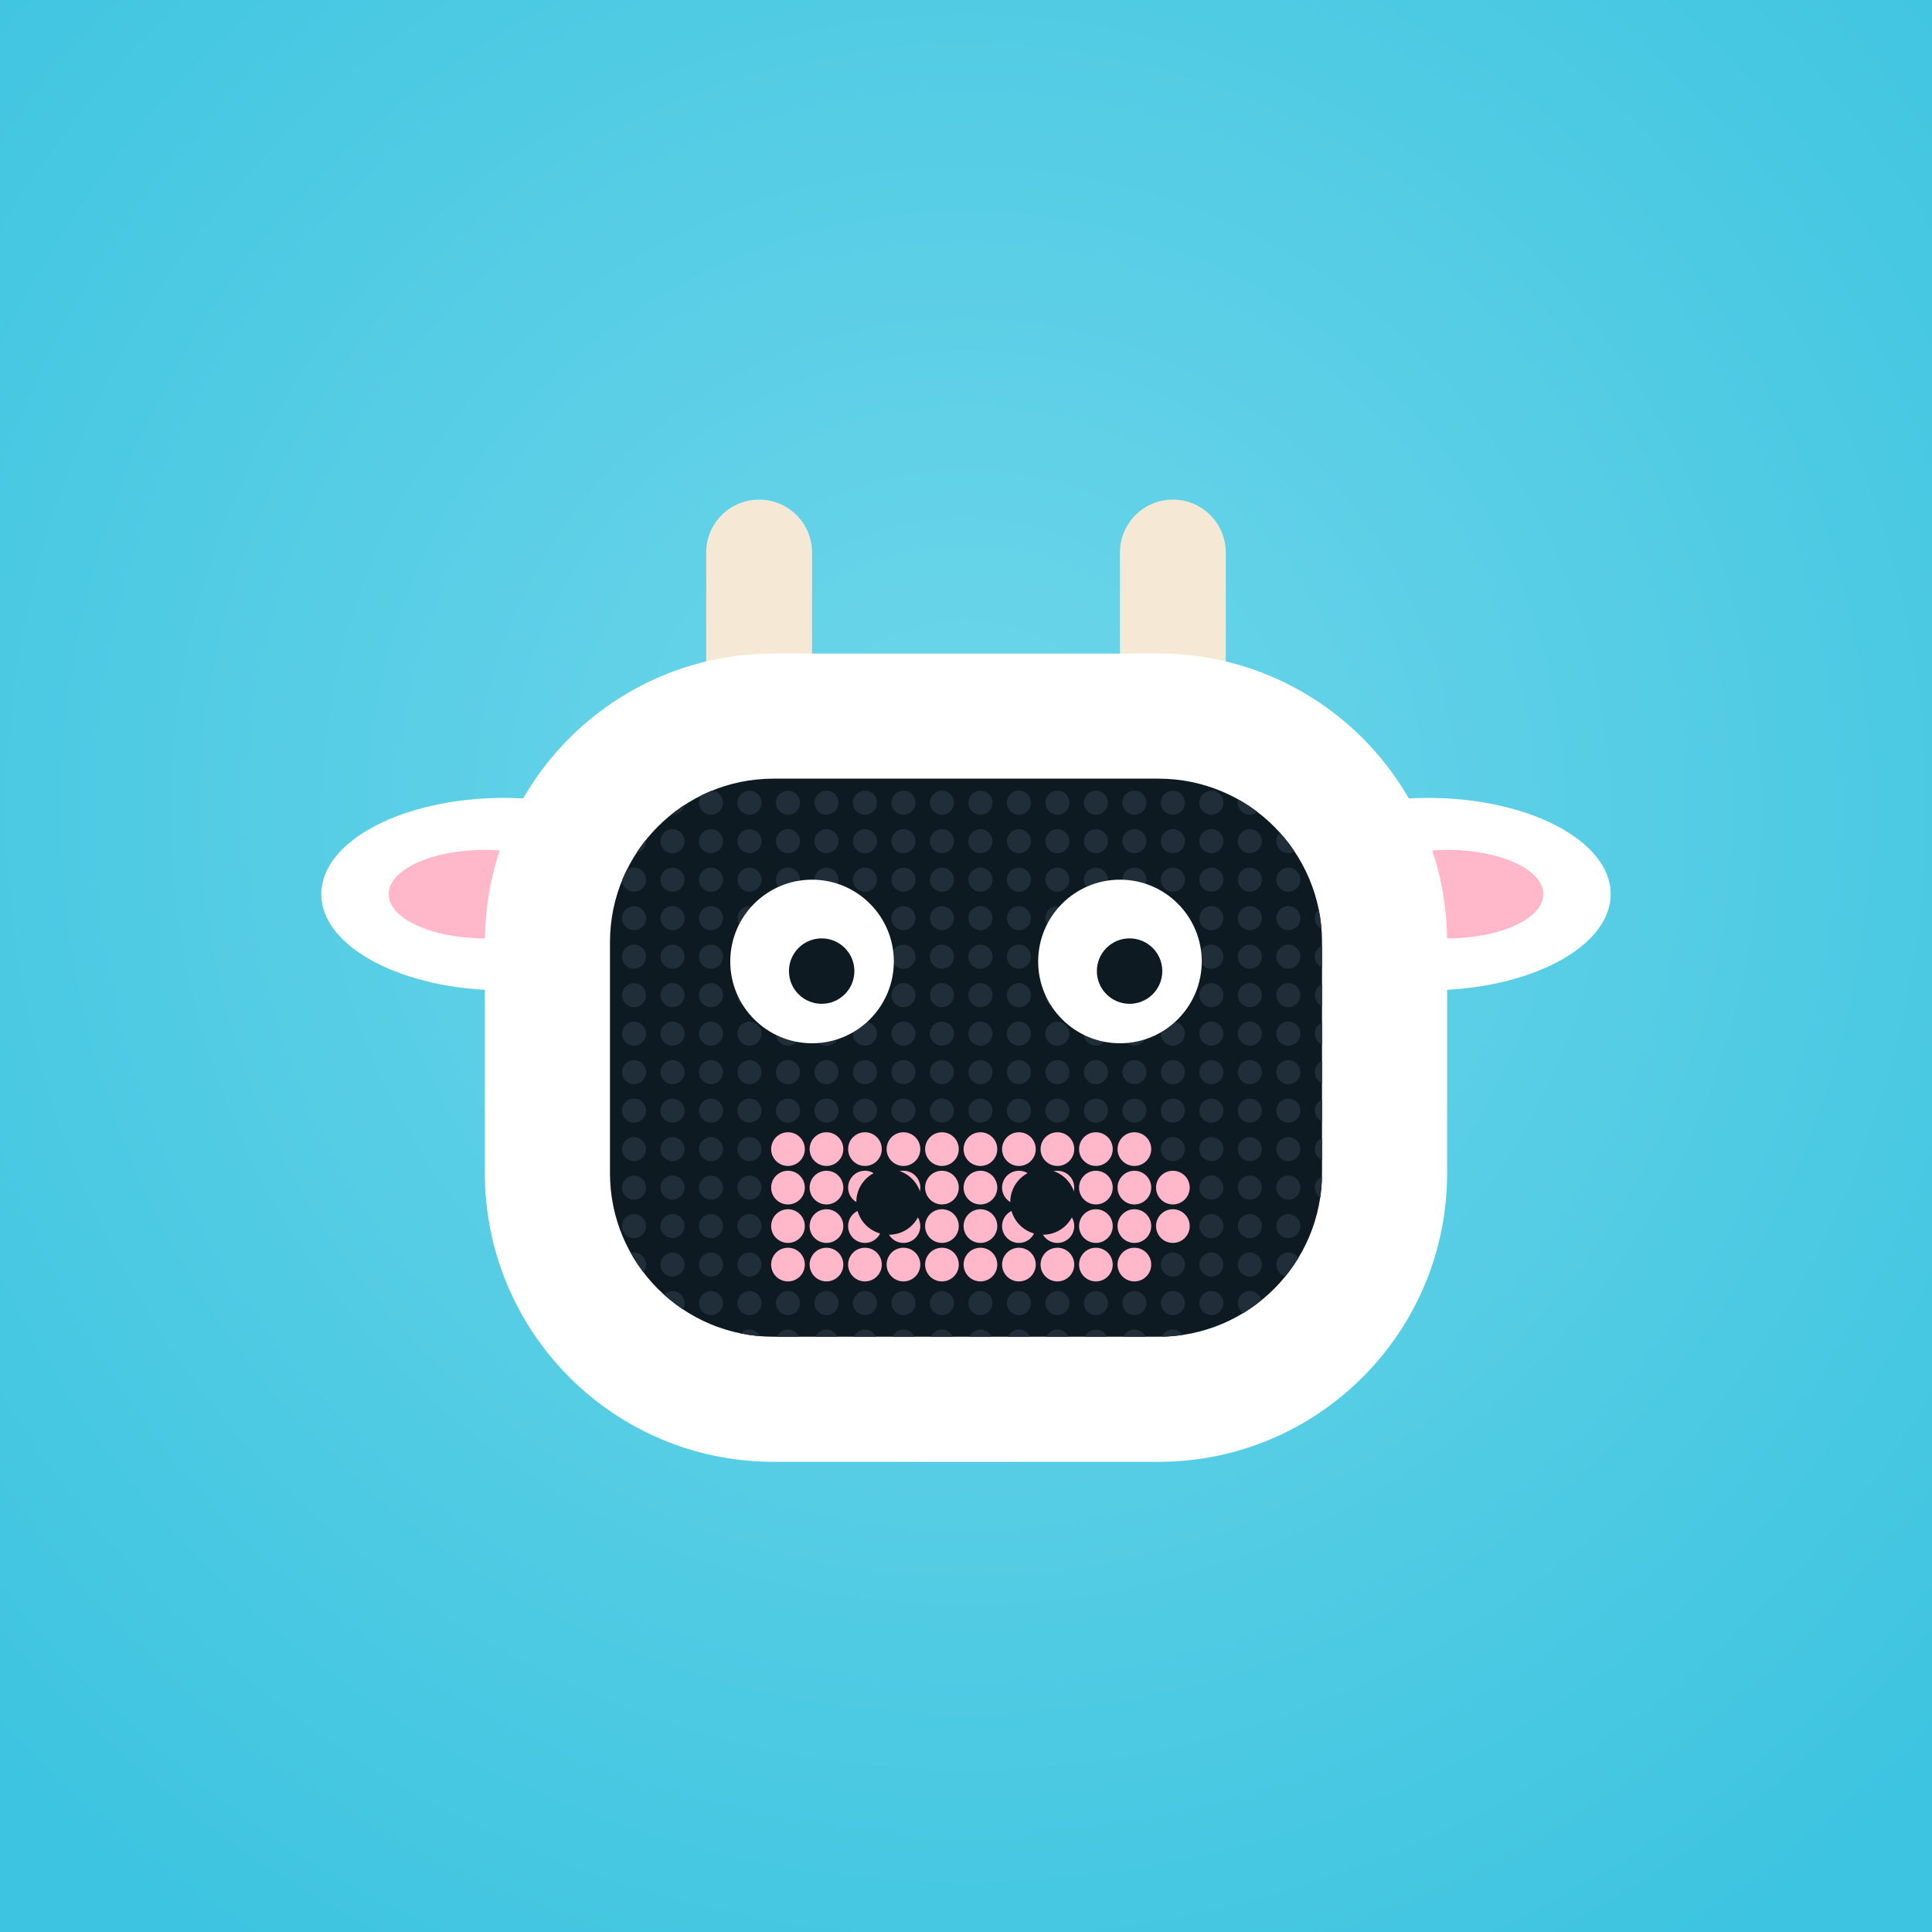
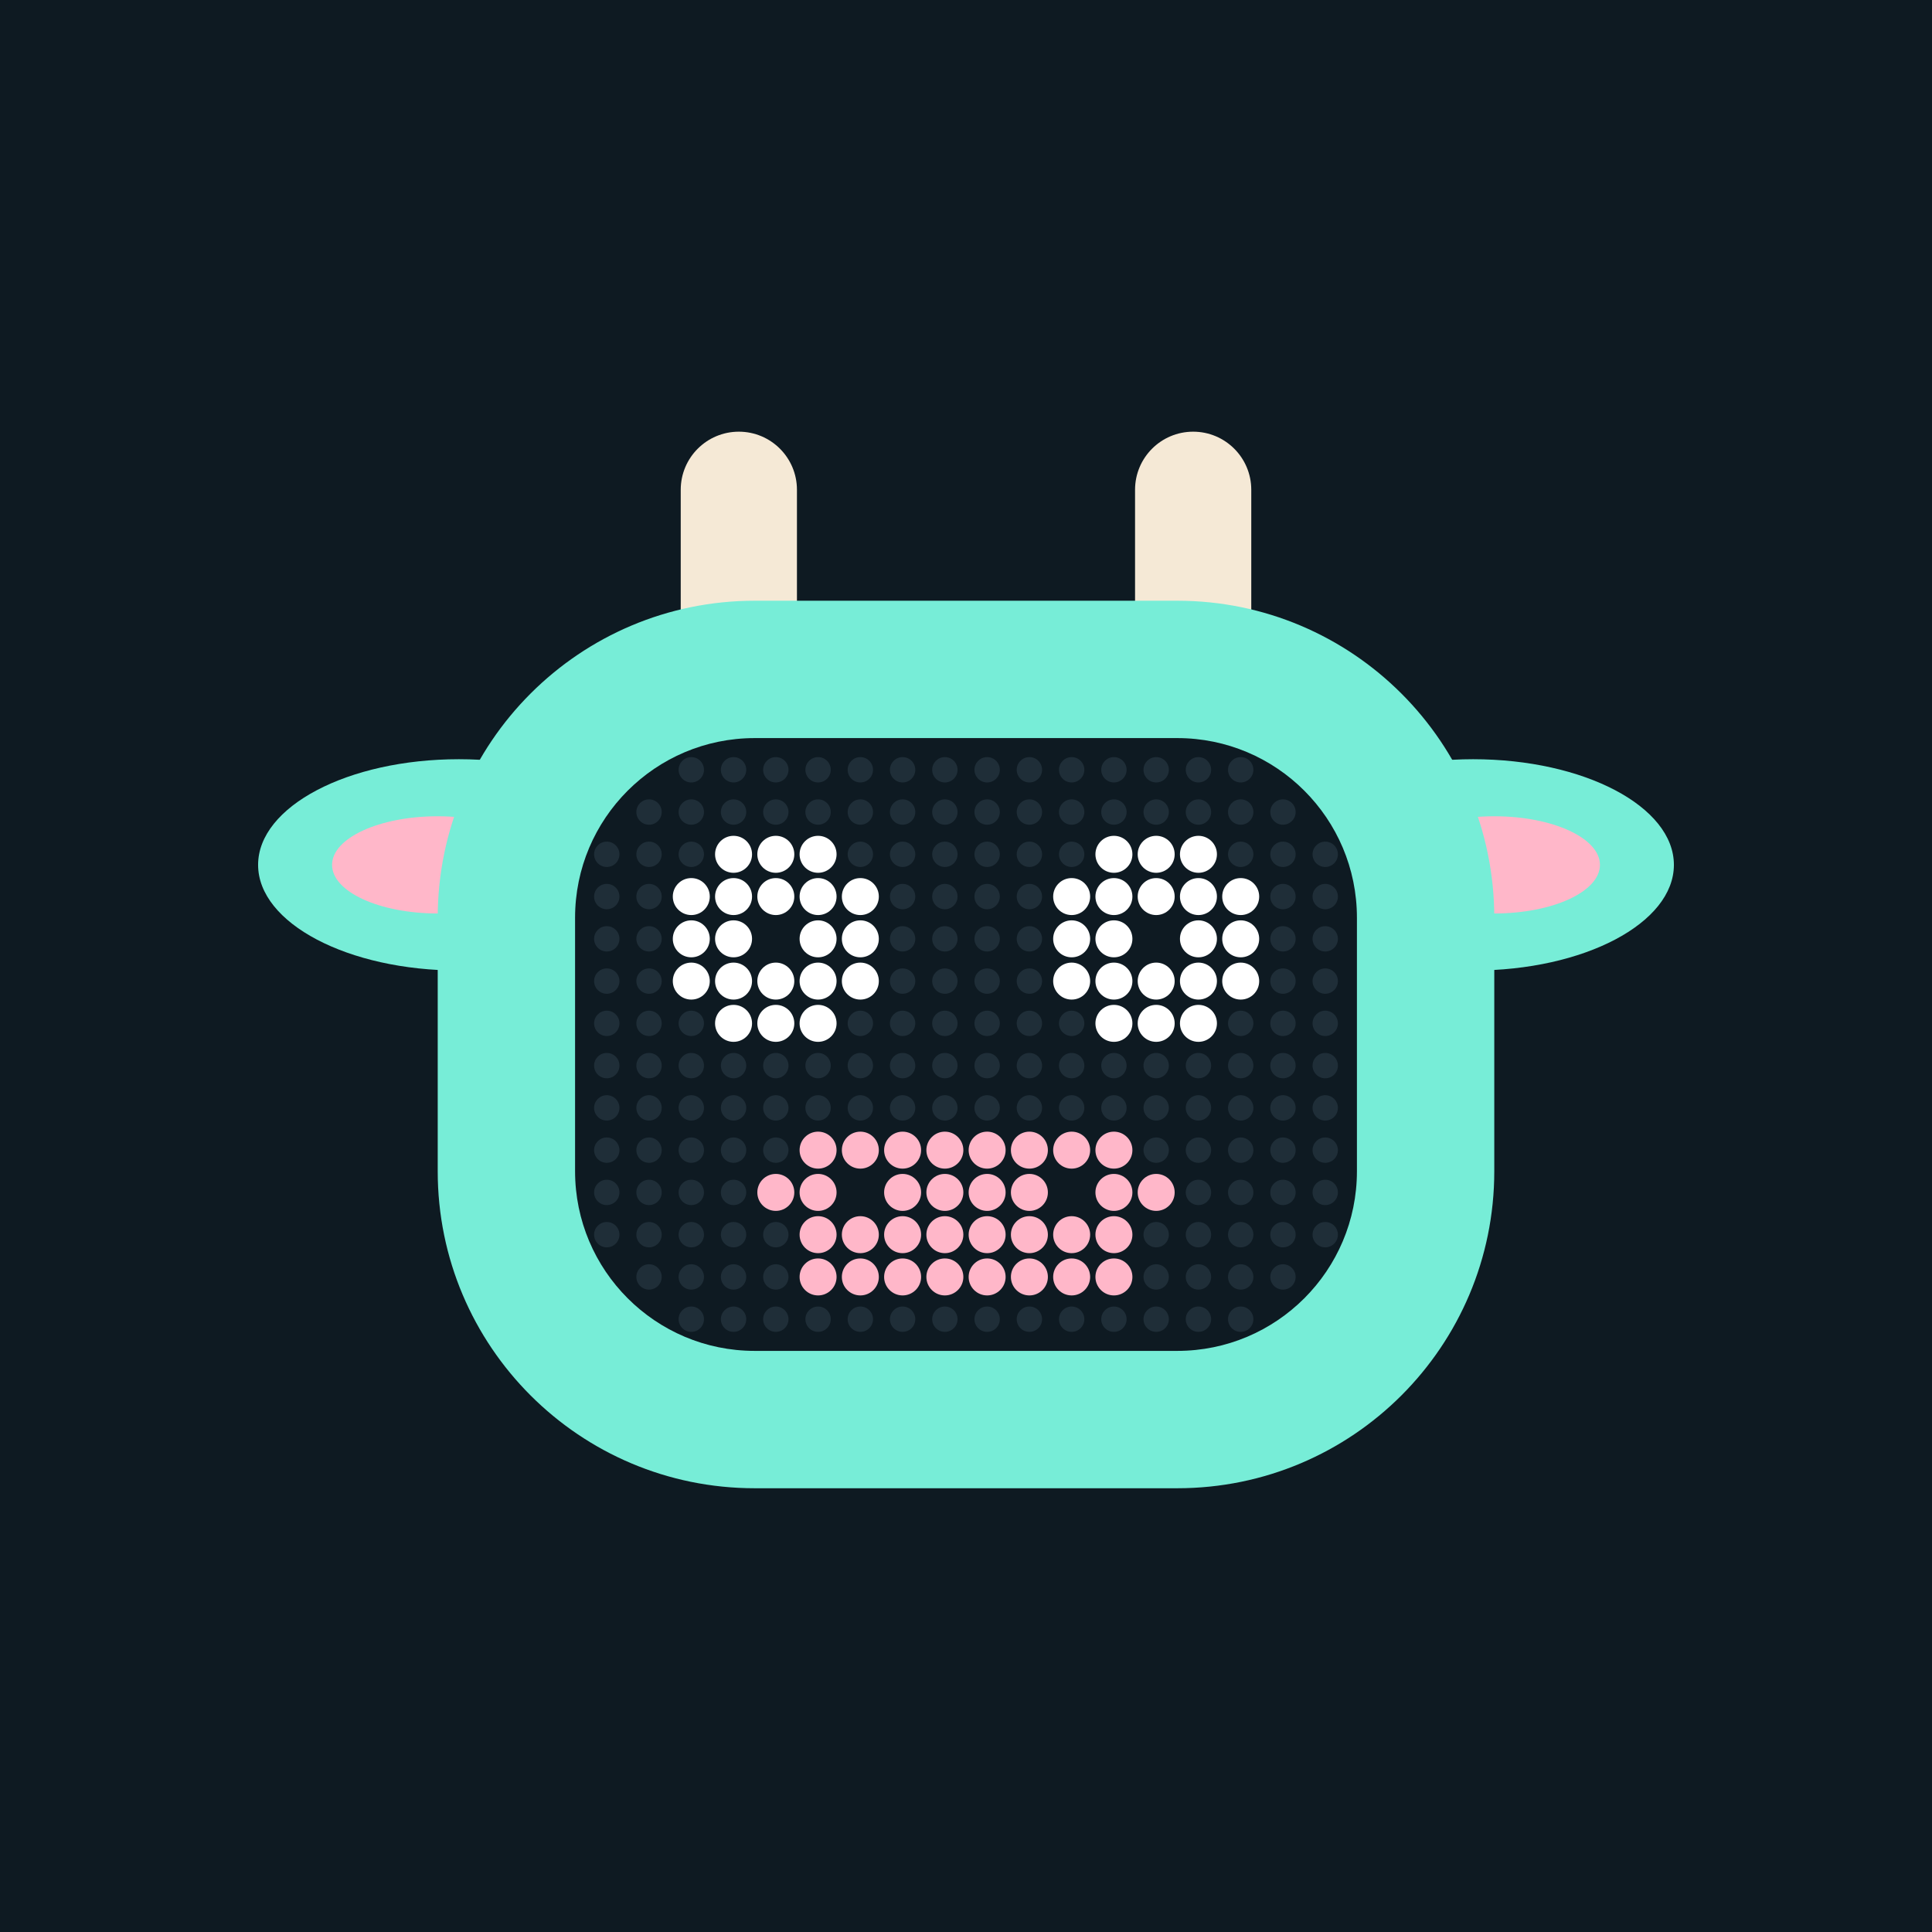
<svg xmlns="http://www.w3.org/2000/svg" viewBox="0 0 1024 1024" width="1024" height="1024">
-   <defs>
-     <radialGradient id="g" cx="50%" cy="42%" r="70%">
-       <stop offset="0" stop-color="#6ED6EA" />
-       <stop offset="1" stop-color="#3DC4E0" />
-     </radialGradient>
-   </defs>
-   <rect width="1024" height="1024" fill="url(#g)" />
-   <g transform="translate(165.20,244.40) scale(5.1)">
+   <rect width="1024" height="1024" fill="#0E1A22" />
+   <g transform="translate(131.20,206.40) scale(5.6)">
    <rect x="41" y="4" width="11" height="24" rx="5.5" fill="#F5E9D6" />
    <rect x="84" y="4" width="11" height="24" rx="5.5" fill="#F5E9D6" />
-     <ellipse cx="20" cy="45" rx="19" ry="10" fill="#FFFFFF" />
+     <ellipse cx="20" cy="45" rx="19" ry="10" fill="#77EDD7" />
    <ellipse cx="18" cy="45" rx="10" ry="4.6" fill="#FFB7C9" />
-     <ellipse cx="116" cy="45" rx="19" ry="10" fill="#FFFFFF" />
+     <ellipse cx="116" cy="45" rx="19" ry="10" fill="#77EDD7" />
    <ellipse cx="118" cy="45" rx="10" ry="4.6" fill="#FFB7C9" />
-     <rect x="18" y="20" width="100" height="84" rx="30" fill="#FFFFFF" />
-     <clipPath id="f">
-       <rect x="31" y="33" width="74" height="58" rx="17" />
-     </clipPath>
+     <rect x="18" y="20" width="100" height="84" rx="30" fill="#77EDD7" />
    <rect x="31" y="33" width="74" height="58" rx="17" fill="#0E1A22" />
-     <g clip-path="url(#f)">
-       <circle cx="33.5" cy="35.5" r="1.25" fill="#1F2E38" />
-       <circle cx="37.5" cy="35.5" r="1.25" fill="#1F2E38" />
-       <circle cx="41.5" cy="35.5" r="1.25" fill="#1F2E38" />
-       <circle cx="45.5" cy="35.5" r="1.25" fill="#1F2E38" />
-       <circle cx="49.5" cy="35.5" r="1.25" fill="#1F2E38" />
-       <circle cx="53.5" cy="35.5" r="1.25" fill="#1F2E38" />
-       <circle cx="57.5" cy="35.5" r="1.25" fill="#1F2E38" />
-       <circle cx="61.5" cy="35.5" r="1.25" fill="#1F2E38" />
-       <circle cx="65.5" cy="35.5" r="1.25" fill="#1F2E38" />
-       <circle cx="69.5" cy="35.5" r="1.25" fill="#1F2E38" />
-       <circle cx="73.5" cy="35.5" r="1.25" fill="#1F2E38" />
-       <circle cx="77.5" cy="35.5" r="1.25" fill="#1F2E38" />
-       <circle cx="81.5" cy="35.5" r="1.25" fill="#1F2E38" />
-       <circle cx="85.5" cy="35.5" r="1.25" fill="#1F2E38" />
-       <circle cx="89.5" cy="35.5" r="1.25" fill="#1F2E38" />
-       <circle cx="93.5" cy="35.5" r="1.25" fill="#1F2E38" />
-       <circle cx="97.5" cy="35.5" r="1.25" fill="#1F2E38" />
-       <circle cx="101.5" cy="35.5" r="1.25" fill="#1F2E38" />
-       <circle cx="105.5" cy="35.5" r="1.25" fill="#1F2E38" />
-       <circle cx="33.5" cy="39.5" r="1.25" fill="#1F2E38" />
-       <circle cx="37.5" cy="39.5" r="1.25" fill="#1F2E38" />
-       <circle cx="41.5" cy="39.5" r="1.25" fill="#1F2E38" />
-       <circle cx="45.5" cy="39.5" r="1.25" fill="#1F2E38" />
-       <circle cx="49.5" cy="39.5" r="1.25" fill="#1F2E38" />
-       <circle cx="53.5" cy="39.5" r="1.25" fill="#1F2E38" />
-       <circle cx="57.5" cy="39.5" r="1.25" fill="#1F2E38" />
-       <circle cx="61.5" cy="39.5" r="1.25" fill="#1F2E38" />
-       <circle cx="65.5" cy="39.5" r="1.25" fill="#1F2E38" />
-       <circle cx="69.5" cy="39.5" r="1.25" fill="#1F2E38" />
-       <circle cx="73.5" cy="39.5" r="1.25" fill="#1F2E38" />
-       <circle cx="77.5" cy="39.5" r="1.25" fill="#1F2E38" />
-       <circle cx="81.5" cy="39.5" r="1.25" fill="#1F2E38" />
-       <circle cx="85.5" cy="39.5" r="1.25" fill="#1F2E38" />
-       <circle cx="89.5" cy="39.5" r="1.25" fill="#1F2E38" />
-       <circle cx="93.5" cy="39.5" r="1.25" fill="#1F2E38" />
-       <circle cx="97.5" cy="39.5" r="1.25" fill="#1F2E38" />
-       <circle cx="101.5" cy="39.5" r="1.25" fill="#1F2E38" />
-       <circle cx="105.5" cy="39.5" r="1.25" fill="#1F2E38" />
-       <circle cx="33.5" cy="43.5" r="1.25" fill="#1F2E38" />
-       <circle cx="37.5" cy="43.5" r="1.25" fill="#1F2E38" />
-       <circle cx="41.5" cy="43.5" r="1.25" fill="#1F2E38" />
-       <circle cx="45.5" cy="43.5" r="1.25" fill="#1F2E38" />
-       <circle cx="49.5" cy="43.5" r="1.25" fill="#1F2E38" />
-       <circle cx="53.5" cy="43.5" r="1.25" fill="#1F2E38" />
-       <circle cx="57.5" cy="43.5" r="1.25" fill="#1F2E38" />
-       <circle cx="61.5" cy="43.5" r="1.25" fill="#1F2E38" />
-       <circle cx="65.5" cy="43.5" r="1.25" fill="#1F2E38" />
-       <circle cx="69.5" cy="43.5" r="1.25" fill="#1F2E38" />
-       <circle cx="73.5" cy="43.5" r="1.25" fill="#1F2E38" />
-       <circle cx="77.5" cy="43.5" r="1.25" fill="#1F2E38" />
-       <circle cx="81.5" cy="43.5" r="1.25" fill="#1F2E38" />
-       <circle cx="85.5" cy="43.5" r="1.25" fill="#1F2E38" />
-       <circle cx="89.5" cy="43.5" r="1.25" fill="#1F2E38" />
-       <circle cx="93.5" cy="43.5" r="1.25" fill="#1F2E38" />
-       <circle cx="97.5" cy="43.5" r="1.25" fill="#1F2E38" />
-       <circle cx="101.5" cy="43.5" r="1.25" fill="#1F2E38" />
-       <circle cx="105.5" cy="43.5" r="1.25" fill="#1F2E38" />
-       <circle cx="33.5" cy="47.5" r="1.25" fill="#1F2E38" />
-       <circle cx="37.5" cy="47.5" r="1.25" fill="#1F2E38" />
-       <circle cx="41.5" cy="47.5" r="1.25" fill="#1F2E38" />
-       <circle cx="45.5" cy="47.5" r="1.25" fill="#1F2E38" />
-       <circle cx="49.5" cy="47.5" r="1.25" fill="#1F2E38" />
-       <circle cx="53.5" cy="47.5" r="1.25" fill="#1F2E38" />
-       <circle cx="57.5" cy="47.5" r="1.25" fill="#1F2E38" />
-       <circle cx="61.5" cy="47.5" r="1.25" fill="#1F2E38" />
-       <circle cx="65.5" cy="47.5" r="1.25" fill="#1F2E38" />
-       <circle cx="69.5" cy="47.5" r="1.25" fill="#1F2E38" />
-       <circle cx="73.5" cy="47.5" r="1.25" fill="#1F2E38" />
-       <circle cx="77.5" cy="47.5" r="1.25" fill="#1F2E38" />
-       <circle cx="81.5" cy="47.5" r="1.25" fill="#1F2E38" />
-       <circle cx="85.5" cy="47.5" r="1.25" fill="#1F2E38" />
-       <circle cx="89.5" cy="47.5" r="1.25" fill="#1F2E38" />
-       <circle cx="93.5" cy="47.5" r="1.25" fill="#1F2E38" />
-       <circle cx="97.5" cy="47.5" r="1.25" fill="#1F2E38" />
-       <circle cx="101.5" cy="47.5" r="1.25" fill="#1F2E38" />
-       <circle cx="105.5" cy="47.5" r="1.25" fill="#1F2E38" />
-       <circle cx="33.5" cy="51.5" r="1.25" fill="#1F2E38" />
-       <circle cx="37.5" cy="51.5" r="1.25" fill="#1F2E38" />
-       <circle cx="41.5" cy="51.5" r="1.25" fill="#1F2E38" />
-       <circle cx="45.5" cy="51.5" r="1.25" fill="#1F2E38" />
-       <circle cx="49.5" cy="51.5" r="1.25" fill="#1F2E38" />
-       <circle cx="53.5" cy="51.5" r="1.25" fill="#1F2E38" />
-       <circle cx="57.5" cy="51.5" r="1.25" fill="#1F2E38" />
-       <circle cx="61.5" cy="51.5" r="1.25" fill="#1F2E38" />
-       <circle cx="65.5" cy="51.5" r="1.25" fill="#1F2E38" />
-       <circle cx="69.5" cy="51.5" r="1.25" fill="#1F2E38" />
-       <circle cx="73.5" cy="51.5" r="1.25" fill="#1F2E38" />
-       <circle cx="77.5" cy="51.5" r="1.25" fill="#1F2E38" />
-       <circle cx="81.5" cy="51.5" r="1.25" fill="#1F2E38" />
-       <circle cx="85.5" cy="51.5" r="1.25" fill="#1F2E38" />
-       <circle cx="89.5" cy="51.5" r="1.25" fill="#1F2E38" />
-       <circle cx="93.5" cy="51.5" r="1.25" fill="#1F2E38" />
-       <circle cx="97.5" cy="51.5" r="1.25" fill="#1F2E38" />
-       <circle cx="101.5" cy="51.5" r="1.25" fill="#1F2E38" />
-       <circle cx="105.5" cy="51.5" r="1.25" fill="#1F2E38" />
-       <circle cx="33.5" cy="55.5" r="1.25" fill="#1F2E38" />
-       <circle cx="37.5" cy="55.5" r="1.25" fill="#1F2E38" />
-       <circle cx="41.5" cy="55.5" r="1.25" fill="#1F2E38" />
-       <circle cx="45.5" cy="55.5" r="1.25" fill="#1F2E38" />
-       <circle cx="49.5" cy="55.5" r="1.25" fill="#1F2E38" />
-       <circle cx="53.5" cy="55.5" r="1.25" fill="#1F2E38" />
-       <circle cx="57.5" cy="55.5" r="1.25" fill="#1F2E38" />
-       <circle cx="61.5" cy="55.5" r="1.25" fill="#1F2E38" />
-       <circle cx="65.5" cy="55.5" r="1.25" fill="#1F2E38" />
-       <circle cx="69.5" cy="55.5" r="1.25" fill="#1F2E38" />
-       <circle cx="73.5" cy="55.5" r="1.25" fill="#1F2E38" />
-       <circle cx="77.5" cy="55.5" r="1.25" fill="#1F2E38" />
-       <circle cx="81.5" cy="55.5" r="1.25" fill="#1F2E38" />
-       <circle cx="85.5" cy="55.5" r="1.25" fill="#1F2E38" />
-       <circle cx="89.5" cy="55.5" r="1.25" fill="#1F2E38" />
-       <circle cx="93.5" cy="55.5" r="1.25" fill="#1F2E38" />
-       <circle cx="97.5" cy="55.5" r="1.25" fill="#1F2E38" />
-       <circle cx="101.5" cy="55.5" r="1.25" fill="#1F2E38" />
-       <circle cx="105.5" cy="55.5" r="1.25" fill="#1F2E38" />
-       <circle cx="33.5" cy="59.5" r="1.25" fill="#1F2E38" />
-       <circle cx="37.5" cy="59.5" r="1.25" fill="#1F2E38" />
-       <circle cx="41.5" cy="59.5" r="1.25" fill="#1F2E38" />
-       <circle cx="45.5" cy="59.5" r="1.25" fill="#1F2E38" />
-       <circle cx="49.5" cy="59.5" r="1.25" fill="#1F2E38" />
-       <circle cx="53.5" cy="59.5" r="1.25" fill="#1F2E38" />
-       <circle cx="57.5" cy="59.5" r="1.25" fill="#1F2E38" />
-       <circle cx="61.5" cy="59.5" r="1.25" fill="#1F2E38" />
-       <circle cx="65.5" cy="59.5" r="1.25" fill="#1F2E38" />
-       <circle cx="69.5" cy="59.5" r="1.25" fill="#1F2E38" />
-       <circle cx="73.5" cy="59.5" r="1.25" fill="#1F2E38" />
-       <circle cx="77.5" cy="59.5" r="1.25" fill="#1F2E38" />
-       <circle cx="81.5" cy="59.5" r="1.25" fill="#1F2E38" />
-       <circle cx="85.5" cy="59.5" r="1.25" fill="#1F2E38" />
-       <circle cx="89.5" cy="59.5" r="1.25" fill="#1F2E38" />
-       <circle cx="93.5" cy="59.5" r="1.25" fill="#1F2E38" />
-       <circle cx="97.5" cy="59.5" r="1.25" fill="#1F2E38" />
-       <circle cx="101.5" cy="59.5" r="1.25" fill="#1F2E38" />
-       <circle cx="105.5" cy="59.5" r="1.25" fill="#1F2E38" />
-       <circle cx="33.5" cy="63.5" r="1.25" fill="#1F2E38" />
-       <circle cx="37.5" cy="63.5" r="1.25" fill="#1F2E38" />
-       <circle cx="41.5" cy="63.5" r="1.25" fill="#1F2E38" />
-       <circle cx="45.5" cy="63.5" r="1.25" fill="#1F2E38" />
-       <circle cx="49.5" cy="63.5" r="1.25" fill="#1F2E38" />
-       <circle cx="53.5" cy="63.5" r="1.25" fill="#1F2E38" />
-       <circle cx="57.5" cy="63.5" r="1.25" fill="#1F2E38" />
-       <circle cx="61.5" cy="63.5" r="1.25" fill="#1F2E38" />
-       <circle cx="65.5" cy="63.5" r="1.25" fill="#1F2E38" />
-       <circle cx="69.5" cy="63.5" r="1.25" fill="#1F2E38" />
-       <circle cx="73.5" cy="63.5" r="1.25" fill="#1F2E38" />
-       <circle cx="77.5" cy="63.5" r="1.25" fill="#1F2E38" />
-       <circle cx="81.5" cy="63.5" r="1.25" fill="#1F2E38" />
-       <circle cx="85.5" cy="63.5" r="1.25" fill="#1F2E38" />
-       <circle cx="89.5" cy="63.5" r="1.25" fill="#1F2E38" />
-       <circle cx="93.5" cy="63.5" r="1.25" fill="#1F2E38" />
-       <circle cx="97.5" cy="63.5" r="1.25" fill="#1F2E38" />
-       <circle cx="101.5" cy="63.5" r="1.25" fill="#1F2E38" />
-       <circle cx="105.5" cy="63.5" r="1.25" fill="#1F2E38" />
-       <circle cx="33.5" cy="67.5" r="1.25" fill="#1F2E38" />
-       <circle cx="37.5" cy="67.5" r="1.25" fill="#1F2E38" />
-       <circle cx="41.5" cy="67.5" r="1.25" fill="#1F2E38" />
-       <circle cx="45.5" cy="67.5" r="1.25" fill="#1F2E38" />
-       <circle cx="49.5" cy="67.5" r="1.25" fill="#1F2E38" />
-       <circle cx="53.5" cy="67.5" r="1.25" fill="#1F2E38" />
-       <circle cx="57.5" cy="67.5" r="1.25" fill="#1F2E38" />
-       <circle cx="61.5" cy="67.5" r="1.25" fill="#1F2E38" />
-       <circle cx="65.5" cy="67.5" r="1.25" fill="#1F2E38" />
-       <circle cx="69.5" cy="67.5" r="1.25" fill="#1F2E38" />
-       <circle cx="73.5" cy="67.5" r="1.25" fill="#1F2E38" />
-       <circle cx="77.5" cy="67.5" r="1.25" fill="#1F2E38" />
-       <circle cx="81.5" cy="67.5" r="1.25" fill="#1F2E38" />
-       <circle cx="85.5" cy="67.5" r="1.25" fill="#1F2E38" />
-       <circle cx="89.5" cy="67.5" r="1.25" fill="#1F2E38" />
-       <circle cx="93.5" cy="67.5" r="1.25" fill="#1F2E38" />
-       <circle cx="97.5" cy="67.5" r="1.25" fill="#1F2E38" />
-       <circle cx="101.5" cy="67.5" r="1.25" fill="#1F2E38" />
-       <circle cx="105.5" cy="67.5" r="1.25" fill="#1F2E38" />
-       <circle cx="33.5" cy="71.5" r="1.25" fill="#1F2E38" />
-       <circle cx="37.5" cy="71.5" r="1.25" fill="#1F2E38" />
-       <circle cx="41.5" cy="71.5" r="1.25" fill="#1F2E38" />
-       <circle cx="45.5" cy="71.5" r="1.25" fill="#1F2E38" />
-       <circle cx="49.5" cy="71.5" r="1.75" fill="#FFB7C9" />
-       <circle cx="53.5" cy="71.5" r="1.75" fill="#FFB7C9" />
-       <circle cx="57.5" cy="71.5" r="1.75" fill="#FFB7C9" />
-       <circle cx="61.5" cy="71.5" r="1.75" fill="#FFB7C9" />
-       <circle cx="65.5" cy="71.5" r="1.75" fill="#FFB7C9" />
-       <circle cx="69.5" cy="71.5" r="1.75" fill="#FFB7C9" />
-       <circle cx="73.5" cy="71.5" r="1.75" fill="#FFB7C9" />
-       <circle cx="77.5" cy="71.5" r="1.75" fill="#FFB7C9" />
-       <circle cx="81.5" cy="71.5" r="1.75" fill="#FFB7C9" />
-       <circle cx="85.5" cy="71.5" r="1.75" fill="#FFB7C9" />
-       <circle cx="89.5" cy="71.5" r="1.25" fill="#1F2E38" />
-       <circle cx="93.5" cy="71.5" r="1.25" fill="#1F2E38" />
-       <circle cx="97.5" cy="71.5" r="1.25" fill="#1F2E38" />
-       <circle cx="101.5" cy="71.5" r="1.25" fill="#1F2E38" />
-       <circle cx="105.5" cy="71.5" r="1.25" fill="#1F2E38" />
-       <circle cx="33.5" cy="75.5" r="1.25" fill="#1F2E38" />
-       <circle cx="37.5" cy="75.5" r="1.25" fill="#1F2E38" />
-       <circle cx="41.5" cy="75.5" r="1.25" fill="#1F2E38" />
-       <circle cx="45.5" cy="75.5" r="1.25" fill="#1F2E38" />
-       <circle cx="49.5" cy="75.5" r="1.75" fill="#FFB7C9" />
-       <circle cx="53.5" cy="75.5" r="1.75" fill="#FFB7C9" />
-       <circle cx="57.5" cy="75.5" r="1.75" fill="#FFB7C9" />
-       <circle cx="61.5" cy="75.5" r="1.75" fill="#FFB7C9" />
-       <circle cx="65.5" cy="75.5" r="1.75" fill="#FFB7C9" />
-       <circle cx="69.5" cy="75.5" r="1.75" fill="#FFB7C9" />
-       <circle cx="73.5" cy="75.5" r="1.75" fill="#FFB7C9" />
-       <circle cx="77.5" cy="75.5" r="1.75" fill="#FFB7C9" />
-       <circle cx="81.5" cy="75.5" r="1.75" fill="#FFB7C9" />
-       <circle cx="85.5" cy="75.5" r="1.75" fill="#FFB7C9" />
-       <circle cx="89.5" cy="75.5" r="1.75" fill="#FFB7C9" />
-       <circle cx="93.5" cy="75.5" r="1.25" fill="#1F2E38" />
-       <circle cx="97.5" cy="75.5" r="1.25" fill="#1F2E38" />
-       <circle cx="101.5" cy="75.5" r="1.25" fill="#1F2E38" />
-       <circle cx="105.5" cy="75.5" r="1.25" fill="#1F2E38" />
-       <circle cx="33.5" cy="79.5" r="1.25" fill="#1F2E38" />
-       <circle cx="37.5" cy="79.5" r="1.25" fill="#1F2E38" />
-       <circle cx="41.5" cy="79.5" r="1.25" fill="#1F2E38" />
-       <circle cx="45.5" cy="79.5" r="1.25" fill="#1F2E38" />
-       <circle cx="49.5" cy="79.5" r="1.75" fill="#FFB7C9" />
-       <circle cx="53.5" cy="79.5" r="1.75" fill="#FFB7C9" />
-       <circle cx="57.5" cy="79.5" r="1.75" fill="#FFB7C9" />
-       <circle cx="61.5" cy="79.5" r="1.75" fill="#FFB7C9" />
-       <circle cx="65.5" cy="79.5" r="1.75" fill="#FFB7C9" />
-       <circle cx="69.5" cy="79.5" r="1.75" fill="#FFB7C9" />
-       <circle cx="73.5" cy="79.5" r="1.75" fill="#FFB7C9" />
-       <circle cx="77.5" cy="79.5" r="1.75" fill="#FFB7C9" />
-       <circle cx="81.5" cy="79.5" r="1.75" fill="#FFB7C9" />
-       <circle cx="85.5" cy="79.5" r="1.75" fill="#FFB7C9" />
-       <circle cx="89.5" cy="79.5" r="1.75" fill="#FFB7C9" />
-       <circle cx="93.5" cy="79.5" r="1.25" fill="#1F2E38" />
-       <circle cx="97.5" cy="79.5" r="1.25" fill="#1F2E38" />
-       <circle cx="101.5" cy="79.5" r="1.25" fill="#1F2E38" />
-       <circle cx="105.5" cy="79.5" r="1.25" fill="#1F2E38" />
-       <circle cx="33.5" cy="83.5" r="1.25" fill="#1F2E38" />
-       <circle cx="37.5" cy="83.5" r="1.25" fill="#1F2E38" />
-       <circle cx="41.5" cy="83.5" r="1.25" fill="#1F2E38" />
-       <circle cx="45.5" cy="83.5" r="1.25" fill="#1F2E38" />
-       <circle cx="49.5" cy="83.5" r="1.75" fill="#FFB7C9" />
-       <circle cx="53.5" cy="83.5" r="1.75" fill="#FFB7C9" />
-       <circle cx="57.5" cy="83.5" r="1.75" fill="#FFB7C9" />
-       <circle cx="61.5" cy="83.5" r="1.75" fill="#FFB7C9" />
-       <circle cx="65.5" cy="83.5" r="1.75" fill="#FFB7C9" />
-       <circle cx="69.5" cy="83.5" r="1.75" fill="#FFB7C9" />
-       <circle cx="73.5" cy="83.5" r="1.75" fill="#FFB7C9" />
-       <circle cx="77.5" cy="83.5" r="1.75" fill="#FFB7C9" />
-       <circle cx="81.5" cy="83.5" r="1.75" fill="#FFB7C9" />
-       <circle cx="85.5" cy="83.5" r="1.75" fill="#FFB7C9" />
-       <circle cx="89.5" cy="83.5" r="1.25" fill="#1F2E38" />
-       <circle cx="93.5" cy="83.5" r="1.25" fill="#1F2E38" />
-       <circle cx="97.5" cy="83.5" r="1.25" fill="#1F2E38" />
-       <circle cx="101.5" cy="83.5" r="1.25" fill="#1F2E38" />
-       <circle cx="105.5" cy="83.5" r="1.25" fill="#1F2E38" />
-       <circle cx="33.5" cy="87.5" r="1.25" fill="#1F2E38" />
-       <circle cx="37.5" cy="87.5" r="1.25" fill="#1F2E38" />
-       <circle cx="41.5" cy="87.5" r="1.25" fill="#1F2E38" />
-       <circle cx="45.5" cy="87.5" r="1.25" fill="#1F2E38" />
-       <circle cx="49.5" cy="87.5" r="1.25" fill="#1F2E38" />
-       <circle cx="53.5" cy="87.5" r="1.25" fill="#1F2E38" />
-       <circle cx="57.5" cy="87.5" r="1.25" fill="#1F2E38" />
-       <circle cx="61.5" cy="87.5" r="1.25" fill="#1F2E38" />
-       <circle cx="65.5" cy="87.5" r="1.25" fill="#1F2E38" />
-       <circle cx="69.5" cy="87.5" r="1.25" fill="#1F2E38" />
-       <circle cx="73.5" cy="87.5" r="1.25" fill="#1F2E38" />
-       <circle cx="77.5" cy="87.5" r="1.25" fill="#1F2E38" />
-       <circle cx="81.5" cy="87.5" r="1.25" fill="#1F2E38" />
-       <circle cx="85.5" cy="87.5" r="1.25" fill="#1F2E38" />
-       <circle cx="89.5" cy="87.5" r="1.25" fill="#1F2E38" />
-       <circle cx="93.5" cy="87.5" r="1.25" fill="#1F2E38" />
-       <circle cx="97.5" cy="87.5" r="1.25" fill="#1F2E38" />
-       <circle cx="101.5" cy="87.5" r="1.25" fill="#1F2E38" />
-       <circle cx="105.5" cy="87.5" r="1.25" fill="#1F2E38" />
-       <circle cx="33.5" cy="91.5" r="1.25" fill="#1F2E38" />
-       <circle cx="37.5" cy="91.5" r="1.25" fill="#1F2E38" />
-       <circle cx="41.5" cy="91.5" r="1.25" fill="#1F2E38" />
-       <circle cx="45.5" cy="91.5" r="1.25" fill="#1F2E38" />
-       <circle cx="49.5" cy="91.5" r="1.25" fill="#1F2E38" />
-       <circle cx="53.5" cy="91.5" r="1.25" fill="#1F2E38" />
-       <circle cx="57.5" cy="91.5" r="1.25" fill="#1F2E38" />
-       <circle cx="61.5" cy="91.5" r="1.25" fill="#1F2E38" />
-       <circle cx="65.5" cy="91.5" r="1.25" fill="#1F2E38" />
-       <circle cx="69.5" cy="91.5" r="1.25" fill="#1F2E38" />
-       <circle cx="73.5" cy="91.5" r="1.25" fill="#1F2E38" />
-       <circle cx="77.5" cy="91.5" r="1.25" fill="#1F2E38" />
-       <circle cx="81.5" cy="91.5" r="1.25" fill="#1F2E38" />
-       <circle cx="85.5" cy="91.5" r="1.25" fill="#1F2E38" />
-       <circle cx="89.5" cy="91.5" r="1.25" fill="#1F2E38" />
-       <circle cx="93.5" cy="91.5" r="1.25" fill="#1F2E38" />
-       <circle cx="97.5" cy="91.5" r="1.25" fill="#1F2E38" />
-       <circle cx="101.5" cy="91.5" r="1.25" fill="#1F2E38" />
-       <circle cx="105.5" cy="91.5" r="1.25" fill="#1F2E38" />
-     </g>
-     <circle cx="52" cy="52" r="8.5" fill="#FFFFFF" />
-     <circle class="pupil" cx="53" cy="53" r="3.4" fill="#0E1A22" />
-     <circle cx="84" cy="52" r="8.5" fill="#FFFFFF" />
-     <circle class="pupil" cx="85" cy="53" r="3.4" fill="#0E1A22" />
-     <circle cx="60" cy="77" r="3.4" fill="#0E1A22" />
-     <circle cx="76" cy="77" r="3.4" fill="#0E1A22" />
+     <circle cx="42" cy="36" r="1.2" fill="#1F2E38" />
+     <circle cx="46" cy="36" r="1.2" fill="#1F2E38" />
+     <circle cx="50" cy="36" r="1.2" fill="#1F2E38" />
+     <circle cx="54" cy="36" r="1.2" fill="#1F2E38" />
+     <circle cx="58" cy="36" r="1.2" fill="#1F2E38" />
+     <circle cx="62" cy="36" r="1.2" fill="#1F2E38" />
+     <circle cx="66" cy="36" r="1.2" fill="#1F2E38" />
+     <circle cx="70" cy="36" r="1.2" fill="#1F2E38" />
+     <circle cx="74" cy="36" r="1.2" fill="#1F2E38" />
+     <circle cx="78" cy="36" r="1.2" fill="#1F2E38" />
+     <circle cx="82" cy="36" r="1.2" fill="#1F2E38" />
+     <circle cx="86" cy="36" r="1.2" fill="#1F2E38" />
+     <circle cx="90" cy="36" r="1.2" fill="#1F2E38" />
+     <circle cx="94" cy="36" r="1.2" fill="#1F2E38" />
+     <circle cx="38" cy="40" r="1.2" fill="#1F2E38" />
+     <circle cx="42" cy="40" r="1.2" fill="#1F2E38" />
+     <circle cx="46" cy="40" r="1.2" fill="#1F2E38" />
+     <circle cx="50" cy="40" r="1.2" fill="#1F2E38" />
+     <circle cx="54" cy="40" r="1.2" fill="#1F2E38" />
+     <circle cx="58" cy="40" r="1.2" fill="#1F2E38" />
+     <circle cx="62" cy="40" r="1.2" fill="#1F2E38" />
+     <circle cx="66" cy="40" r="1.2" fill="#1F2E38" />
+     <circle cx="70" cy="40" r="1.2" fill="#1F2E38" />
+     <circle cx="74" cy="40" r="1.2" fill="#1F2E38" />
+     <circle cx="78" cy="40" r="1.2" fill="#1F2E38" />
+     <circle cx="82" cy="40" r="1.2" fill="#1F2E38" />
+     <circle cx="86" cy="40" r="1.2" fill="#1F2E38" />
+     <circle cx="90" cy="40" r="1.2" fill="#1F2E38" />
+     <circle cx="94" cy="40" r="1.2" fill="#1F2E38" />
+     <circle cx="98" cy="40" r="1.2" fill="#1F2E38" />
+     <circle cx="34" cy="44" r="1.2" fill="#1F2E38" />
+     <circle cx="38" cy="44" r="1.2" fill="#1F2E38" />
+     <circle cx="42" cy="44" r="1.2" fill="#1F2E38" />
+     <circle cx="46" cy="44" r="1.75" fill="#FFFFFF" />
+     <circle cx="50" cy="44" r="1.75" fill="#FFFFFF" />
+     <circle cx="54" cy="44" r="1.75" fill="#FFFFFF" />
+     <circle cx="58" cy="44" r="1.2" fill="#1F2E38" />
+     <circle cx="62" cy="44" r="1.2" fill="#1F2E38" />
+     <circle cx="66" cy="44" r="1.2" fill="#1F2E38" />
+     <circle cx="70" cy="44" r="1.2" fill="#1F2E38" />
+     <circle cx="74" cy="44" r="1.2" fill="#1F2E38" />
+     <circle cx="78" cy="44" r="1.2" fill="#1F2E38" />
+     <circle cx="82" cy="44" r="1.75" fill="#FFFFFF" />
+     <circle cx="86" cy="44" r="1.75" fill="#FFFFFF" />
+     <circle cx="90" cy="44" r="1.75" fill="#FFFFFF" />
+     <circle cx="94" cy="44" r="1.2" fill="#1F2E38" />
+     <circle cx="98" cy="44" r="1.2" fill="#1F2E38" />
+     <circle cx="102" cy="44" r="1.2" fill="#1F2E38" />
+     <circle cx="34" cy="48" r="1.2" fill="#1F2E38" />
+     <circle cx="38" cy="48" r="1.2" fill="#1F2E38" />
+     <circle cx="42" cy="48" r="1.75" fill="#FFFFFF" />
+     <circle cx="46" cy="48" r="1.75" fill="#FFFFFF" />
+     <circle cx="50" cy="48" r="1.75" fill="#FFFFFF" />
+     <circle cx="54" cy="48" r="1.75" fill="#FFFFFF" />
+     <circle cx="58" cy="48" r="1.75" fill="#FFFFFF" />
+     <circle cx="62" cy="48" r="1.2" fill="#1F2E38" />
+     <circle cx="66" cy="48" r="1.2" fill="#1F2E38" />
+     <circle cx="70" cy="48" r="1.2" fill="#1F2E38" />
+     <circle cx="74" cy="48" r="1.2" fill="#1F2E38" />
+     <circle cx="78" cy="48" r="1.75" fill="#FFFFFF" />
+     <circle cx="82" cy="48" r="1.75" fill="#FFFFFF" />
+     <circle cx="86" cy="48" r="1.75" fill="#FFFFFF" />
+     <circle cx="90" cy="48" r="1.75" fill="#FFFFFF" />
+     <circle cx="94" cy="48" r="1.75" fill="#FFFFFF" />
+     <circle cx="98" cy="48" r="1.2" fill="#1F2E38" />
+     <circle cx="102" cy="48" r="1.2" fill="#1F2E38" />
+     <circle cx="34" cy="52" r="1.2" fill="#1F2E38" />
+     <circle cx="38" cy="52" r="1.2" fill="#1F2E38" />
+     <circle cx="42" cy="52" r="1.75" fill="#FFFFFF" />
+     <circle cx="46" cy="52" r="1.75" fill="#FFFFFF" />
+     <circle class="pupil" cx="50" cy="52" r="1.75" fill="#0E1A22" />
+     <circle cx="54" cy="52" r="1.75" fill="#FFFFFF" />
+     <circle cx="58" cy="52" r="1.75" fill="#FFFFFF" />
+     <circle cx="62" cy="52" r="1.2" fill="#1F2E38" />
+     <circle cx="66" cy="52" r="1.2" fill="#1F2E38" />
+     <circle cx="70" cy="52" r="1.2" fill="#1F2E38" />
+     <circle cx="74" cy="52" r="1.2" fill="#1F2E38" />
+     <circle cx="78" cy="52" r="1.75" fill="#FFFFFF" />
+     <circle cx="82" cy="52" r="1.75" fill="#FFFFFF" />
+     <circle class="pupil" cx="86" cy="52" r="1.75" fill="#0E1A22" />
+     <circle cx="90" cy="52" r="1.75" fill="#FFFFFF" />
+     <circle cx="94" cy="52" r="1.75" fill="#FFFFFF" />
+     <circle cx="98" cy="52" r="1.2" fill="#1F2E38" />
+     <circle cx="102" cy="52" r="1.2" fill="#1F2E38" />
+     <circle cx="34" cy="56" r="1.2" fill="#1F2E38" />
+     <circle cx="38" cy="56" r="1.2" fill="#1F2E38" />
+     <circle cx="42" cy="56" r="1.75" fill="#FFFFFF" />
+     <circle cx="46" cy="56" r="1.75" fill="#FFFFFF" />
+     <circle cx="50" cy="56" r="1.75" fill="#FFFFFF" />
+     <circle cx="54" cy="56" r="1.75" fill="#FFFFFF" />
+     <circle cx="58" cy="56" r="1.75" fill="#FFFFFF" />
+     <circle cx="62" cy="56" r="1.2" fill="#1F2E38" />
+     <circle cx="66" cy="56" r="1.2" fill="#1F2E38" />
+     <circle cx="70" cy="56" r="1.2" fill="#1F2E38" />
+     <circle cx="74" cy="56" r="1.2" fill="#1F2E38" />
+     <circle cx="78" cy="56" r="1.75" fill="#FFFFFF" />
+     <circle cx="82" cy="56" r="1.75" fill="#FFFFFF" />
+     <circle cx="86" cy="56" r="1.75" fill="#FFFFFF" />
+     <circle cx="90" cy="56" r="1.75" fill="#FFFFFF" />
+     <circle cx="94" cy="56" r="1.75" fill="#FFFFFF" />
+     <circle cx="98" cy="56" r="1.2" fill="#1F2E38" />
+     <circle cx="102" cy="56" r="1.2" fill="#1F2E38" />
+     <circle cx="34" cy="60" r="1.2" fill="#1F2E38" />
+     <circle cx="38" cy="60" r="1.2" fill="#1F2E38" />
+     <circle cx="42" cy="60" r="1.2" fill="#1F2E38" />
+     <circle cx="46" cy="60" r="1.75" fill="#FFFFFF" />
+     <circle cx="50" cy="60" r="1.75" fill="#FFFFFF" />
+     <circle cx="54" cy="60" r="1.75" fill="#FFFFFF" />
+     <circle cx="58" cy="60" r="1.2" fill="#1F2E38" />
+     <circle cx="62" cy="60" r="1.2" fill="#1F2E38" />
+     <circle cx="66" cy="60" r="1.2" fill="#1F2E38" />
+     <circle cx="70" cy="60" r="1.2" fill="#1F2E38" />
+     <circle cx="74" cy="60" r="1.2" fill="#1F2E38" />
+     <circle cx="78" cy="60" r="1.2" fill="#1F2E38" />
+     <circle cx="82" cy="60" r="1.75" fill="#FFFFFF" />
+     <circle cx="86" cy="60" r="1.75" fill="#FFFFFF" />
+     <circle cx="90" cy="60" r="1.75" fill="#FFFFFF" />
+     <circle cx="94" cy="60" r="1.2" fill="#1F2E38" />
+     <circle cx="98" cy="60" r="1.2" fill="#1F2E38" />
+     <circle cx="102" cy="60" r="1.2" fill="#1F2E38" />
+     <circle cx="34" cy="64" r="1.2" fill="#1F2E38" />
+     <circle cx="38" cy="64" r="1.2" fill="#1F2E38" />
+     <circle cx="42" cy="64" r="1.2" fill="#1F2E38" />
+     <circle cx="46" cy="64" r="1.2" fill="#1F2E38" />
+     <circle cx="50" cy="64" r="1.2" fill="#1F2E38" />
+     <circle cx="54" cy="64" r="1.2" fill="#1F2E38" />
+     <circle cx="58" cy="64" r="1.2" fill="#1F2E38" />
+     <circle cx="62" cy="64" r="1.2" fill="#1F2E38" />
+     <circle cx="66" cy="64" r="1.2" fill="#1F2E38" />
+     <circle cx="70" cy="64" r="1.2" fill="#1F2E38" />
+     <circle cx="74" cy="64" r="1.2" fill="#1F2E38" />
+     <circle cx="78" cy="64" r="1.2" fill="#1F2E38" />
+     <circle cx="82" cy="64" r="1.2" fill="#1F2E38" />
+     <circle cx="86" cy="64" r="1.2" fill="#1F2E38" />
+     <circle cx="90" cy="64" r="1.2" fill="#1F2E38" />
+     <circle cx="94" cy="64" r="1.2" fill="#1F2E38" />
+     <circle cx="98" cy="64" r="1.2" fill="#1F2E38" />
+     <circle cx="102" cy="64" r="1.2" fill="#1F2E38" />
+     <circle cx="34" cy="68" r="1.2" fill="#1F2E38" />
+     <circle cx="38" cy="68" r="1.2" fill="#1F2E38" />
+     <circle cx="42" cy="68" r="1.2" fill="#1F2E38" />
+     <circle cx="46" cy="68" r="1.2" fill="#1F2E38" />
+     <circle cx="50" cy="68" r="1.2" fill="#1F2E38" />
+     <circle cx="54" cy="68" r="1.2" fill="#1F2E38" />
+     <circle cx="58" cy="68" r="1.2" fill="#1F2E38" />
+     <circle cx="62" cy="68" r="1.2" fill="#1F2E38" />
+     <circle cx="66" cy="68" r="1.2" fill="#1F2E38" />
+     <circle cx="70" cy="68" r="1.2" fill="#1F2E38" />
+     <circle cx="74" cy="68" r="1.2" fill="#1F2E38" />
+     <circle cx="78" cy="68" r="1.2" fill="#1F2E38" />
+     <circle cx="82" cy="68" r="1.2" fill="#1F2E38" />
+     <circle cx="86" cy="68" r="1.2" fill="#1F2E38" />
+     <circle cx="90" cy="68" r="1.2" fill="#1F2E38" />
+     <circle cx="94" cy="68" r="1.2" fill="#1F2E38" />
+     <circle cx="98" cy="68" r="1.2" fill="#1F2E38" />
+     <circle cx="102" cy="68" r="1.2" fill="#1F2E38" />
+     <circle cx="34" cy="72" r="1.2" fill="#1F2E38" />
+     <circle cx="38" cy="72" r="1.2" fill="#1F2E38" />
+     <circle cx="42" cy="72" r="1.2" fill="#1F2E38" />
+     <circle cx="46" cy="72" r="1.2" fill="#1F2E38" />
+     <circle cx="50" cy="72" r="1.2" fill="#1F2E38" />
+     <circle cx="54" cy="72" r="1.75" fill="#FFB7C9" />
+     <circle cx="58" cy="72" r="1.75" fill="#FFB7C9" />
+     <circle cx="62" cy="72" r="1.75" fill="#FFB7C9" />
+     <circle cx="66" cy="72" r="1.75" fill="#FFB7C9" />
+     <circle cx="70" cy="72" r="1.75" fill="#FFB7C9" />
+     <circle cx="74" cy="72" r="1.75" fill="#FFB7C9" />
+     <circle cx="78" cy="72" r="1.75" fill="#FFB7C9" />
+     <circle cx="82" cy="72" r="1.75" fill="#FFB7C9" />
+     <circle cx="86" cy="72" r="1.2" fill="#1F2E38" />
+     <circle cx="90" cy="72" r="1.2" fill="#1F2E38" />
+     <circle cx="94" cy="72" r="1.2" fill="#1F2E38" />
+     <circle cx="98" cy="72" r="1.2" fill="#1F2E38" />
+     <circle cx="102" cy="72" r="1.2" fill="#1F2E38" />
+     <circle cx="34" cy="76" r="1.2" fill="#1F2E38" />
+     <circle cx="38" cy="76" r="1.2" fill="#1F2E38" />
+     <circle cx="42" cy="76" r="1.2" fill="#1F2E38" />
+     <circle cx="46" cy="76" r="1.2" fill="#1F2E38" />
+     <circle cx="50" cy="76" r="1.75" fill="#FFB7C9" />
+     <circle cx="54" cy="76" r="1.75" fill="#FFB7C9" />
+     <circle class="nostril" cx="58" cy="76" r="1.75" fill="#0E1A22" />
+     <circle cx="62" cy="76" r="1.75" fill="#FFB7C9" />
+     <circle cx="66" cy="76" r="1.75" fill="#FFB7C9" />
+     <circle cx="70" cy="76" r="1.75" fill="#FFB7C9" />
+     <circle cx="74" cy="76" r="1.75" fill="#FFB7C9" />
+     <circle class="nostril" cx="78" cy="76" r="1.75" fill="#0E1A22" />
+     <circle cx="82" cy="76" r="1.75" fill="#FFB7C9" />
+     <circle cx="86" cy="76" r="1.75" fill="#FFB7C9" />
+     <circle cx="90" cy="76" r="1.2" fill="#1F2E38" />
+     <circle cx="94" cy="76" r="1.2" fill="#1F2E38" />
+     <circle cx="98" cy="76" r="1.2" fill="#1F2E38" />
+     <circle cx="102" cy="76" r="1.2" fill="#1F2E38" />
+     <circle cx="34" cy="80" r="1.2" fill="#1F2E38" />
+     <circle cx="38" cy="80" r="1.2" fill="#1F2E38" />
+     <circle cx="42" cy="80" r="1.2" fill="#1F2E38" />
+     <circle cx="46" cy="80" r="1.2" fill="#1F2E38" />
+     <circle cx="50" cy="80" r="1.2" fill="#1F2E38" />
+     <circle cx="54" cy="80" r="1.75" fill="#FFB7C9" />
+     <circle cx="58" cy="80" r="1.75" fill="#FFB7C9" />
+     <circle cx="62" cy="80" r="1.75" fill="#FFB7C9" />
+     <circle cx="66" cy="80" r="1.75" fill="#FFB7C9" />
+     <circle cx="70" cy="80" r="1.75" fill="#FFB7C9" />
+     <circle cx="74" cy="80" r="1.75" fill="#FFB7C9" />
+     <circle cx="78" cy="80" r="1.75" fill="#FFB7C9" />
+     <circle cx="82" cy="80" r="1.75" fill="#FFB7C9" />
+     <circle cx="86" cy="80" r="1.2" fill="#1F2E38" />
+     <circle cx="90" cy="80" r="1.2" fill="#1F2E38" />
+     <circle cx="94" cy="80" r="1.2" fill="#1F2E38" />
+     <circle cx="98" cy="80" r="1.2" fill="#1F2E38" />
+     <circle cx="102" cy="80" r="1.2" fill="#1F2E38" />
+     <circle cx="38" cy="84" r="1.2" fill="#1F2E38" />
+     <circle cx="42" cy="84" r="1.2" fill="#1F2E38" />
+     <circle cx="46" cy="84" r="1.2" fill="#1F2E38" />
+     <circle cx="50" cy="84" r="1.2" fill="#1F2E38" />
+     <circle cx="54" cy="84" r="1.75" fill="#FFB7C9" />
+     <circle cx="58" cy="84" r="1.75" fill="#FFB7C9" />
+     <circle cx="62" cy="84" r="1.75" fill="#FFB7C9" />
+     <circle cx="66" cy="84" r="1.75" fill="#FFB7C9" />
+     <circle cx="70" cy="84" r="1.75" fill="#FFB7C9" />
+     <circle cx="74" cy="84" r="1.75" fill="#FFB7C9" />
+     <circle cx="78" cy="84" r="1.75" fill="#FFB7C9" />
+     <circle cx="82" cy="84" r="1.75" fill="#FFB7C9" />
+     <circle cx="86" cy="84" r="1.2" fill="#1F2E38" />
+     <circle cx="90" cy="84" r="1.2" fill="#1F2E38" />
+     <circle cx="94" cy="84" r="1.2" fill="#1F2E38" />
+     <circle cx="98" cy="84" r="1.2" fill="#1F2E38" />
+     <circle cx="42" cy="88" r="1.2" fill="#1F2E38" />
+     <circle cx="46" cy="88" r="1.2" fill="#1F2E38" />
+     <circle cx="50" cy="88" r="1.2" fill="#1F2E38" />
+     <circle cx="54" cy="88" r="1.2" fill="#1F2E38" />
+     <circle cx="58" cy="88" r="1.2" fill="#1F2E38" />
+     <circle cx="62" cy="88" r="1.2" fill="#1F2E38" />
+     <circle cx="66" cy="88" r="1.2" fill="#1F2E38" />
+     <circle cx="70" cy="88" r="1.2" fill="#1F2E38" />
+     <circle cx="74" cy="88" r="1.2" fill="#1F2E38" />
+     <circle cx="78" cy="88" r="1.2" fill="#1F2E38" />
+     <circle cx="82" cy="88" r="1.2" fill="#1F2E38" />
+     <circle cx="86" cy="88" r="1.2" fill="#1F2E38" />
+     <circle cx="90" cy="88" r="1.2" fill="#1F2E38" />
+     <circle cx="94" cy="88" r="1.2" fill="#1F2E38" />
  </g>
</svg>
